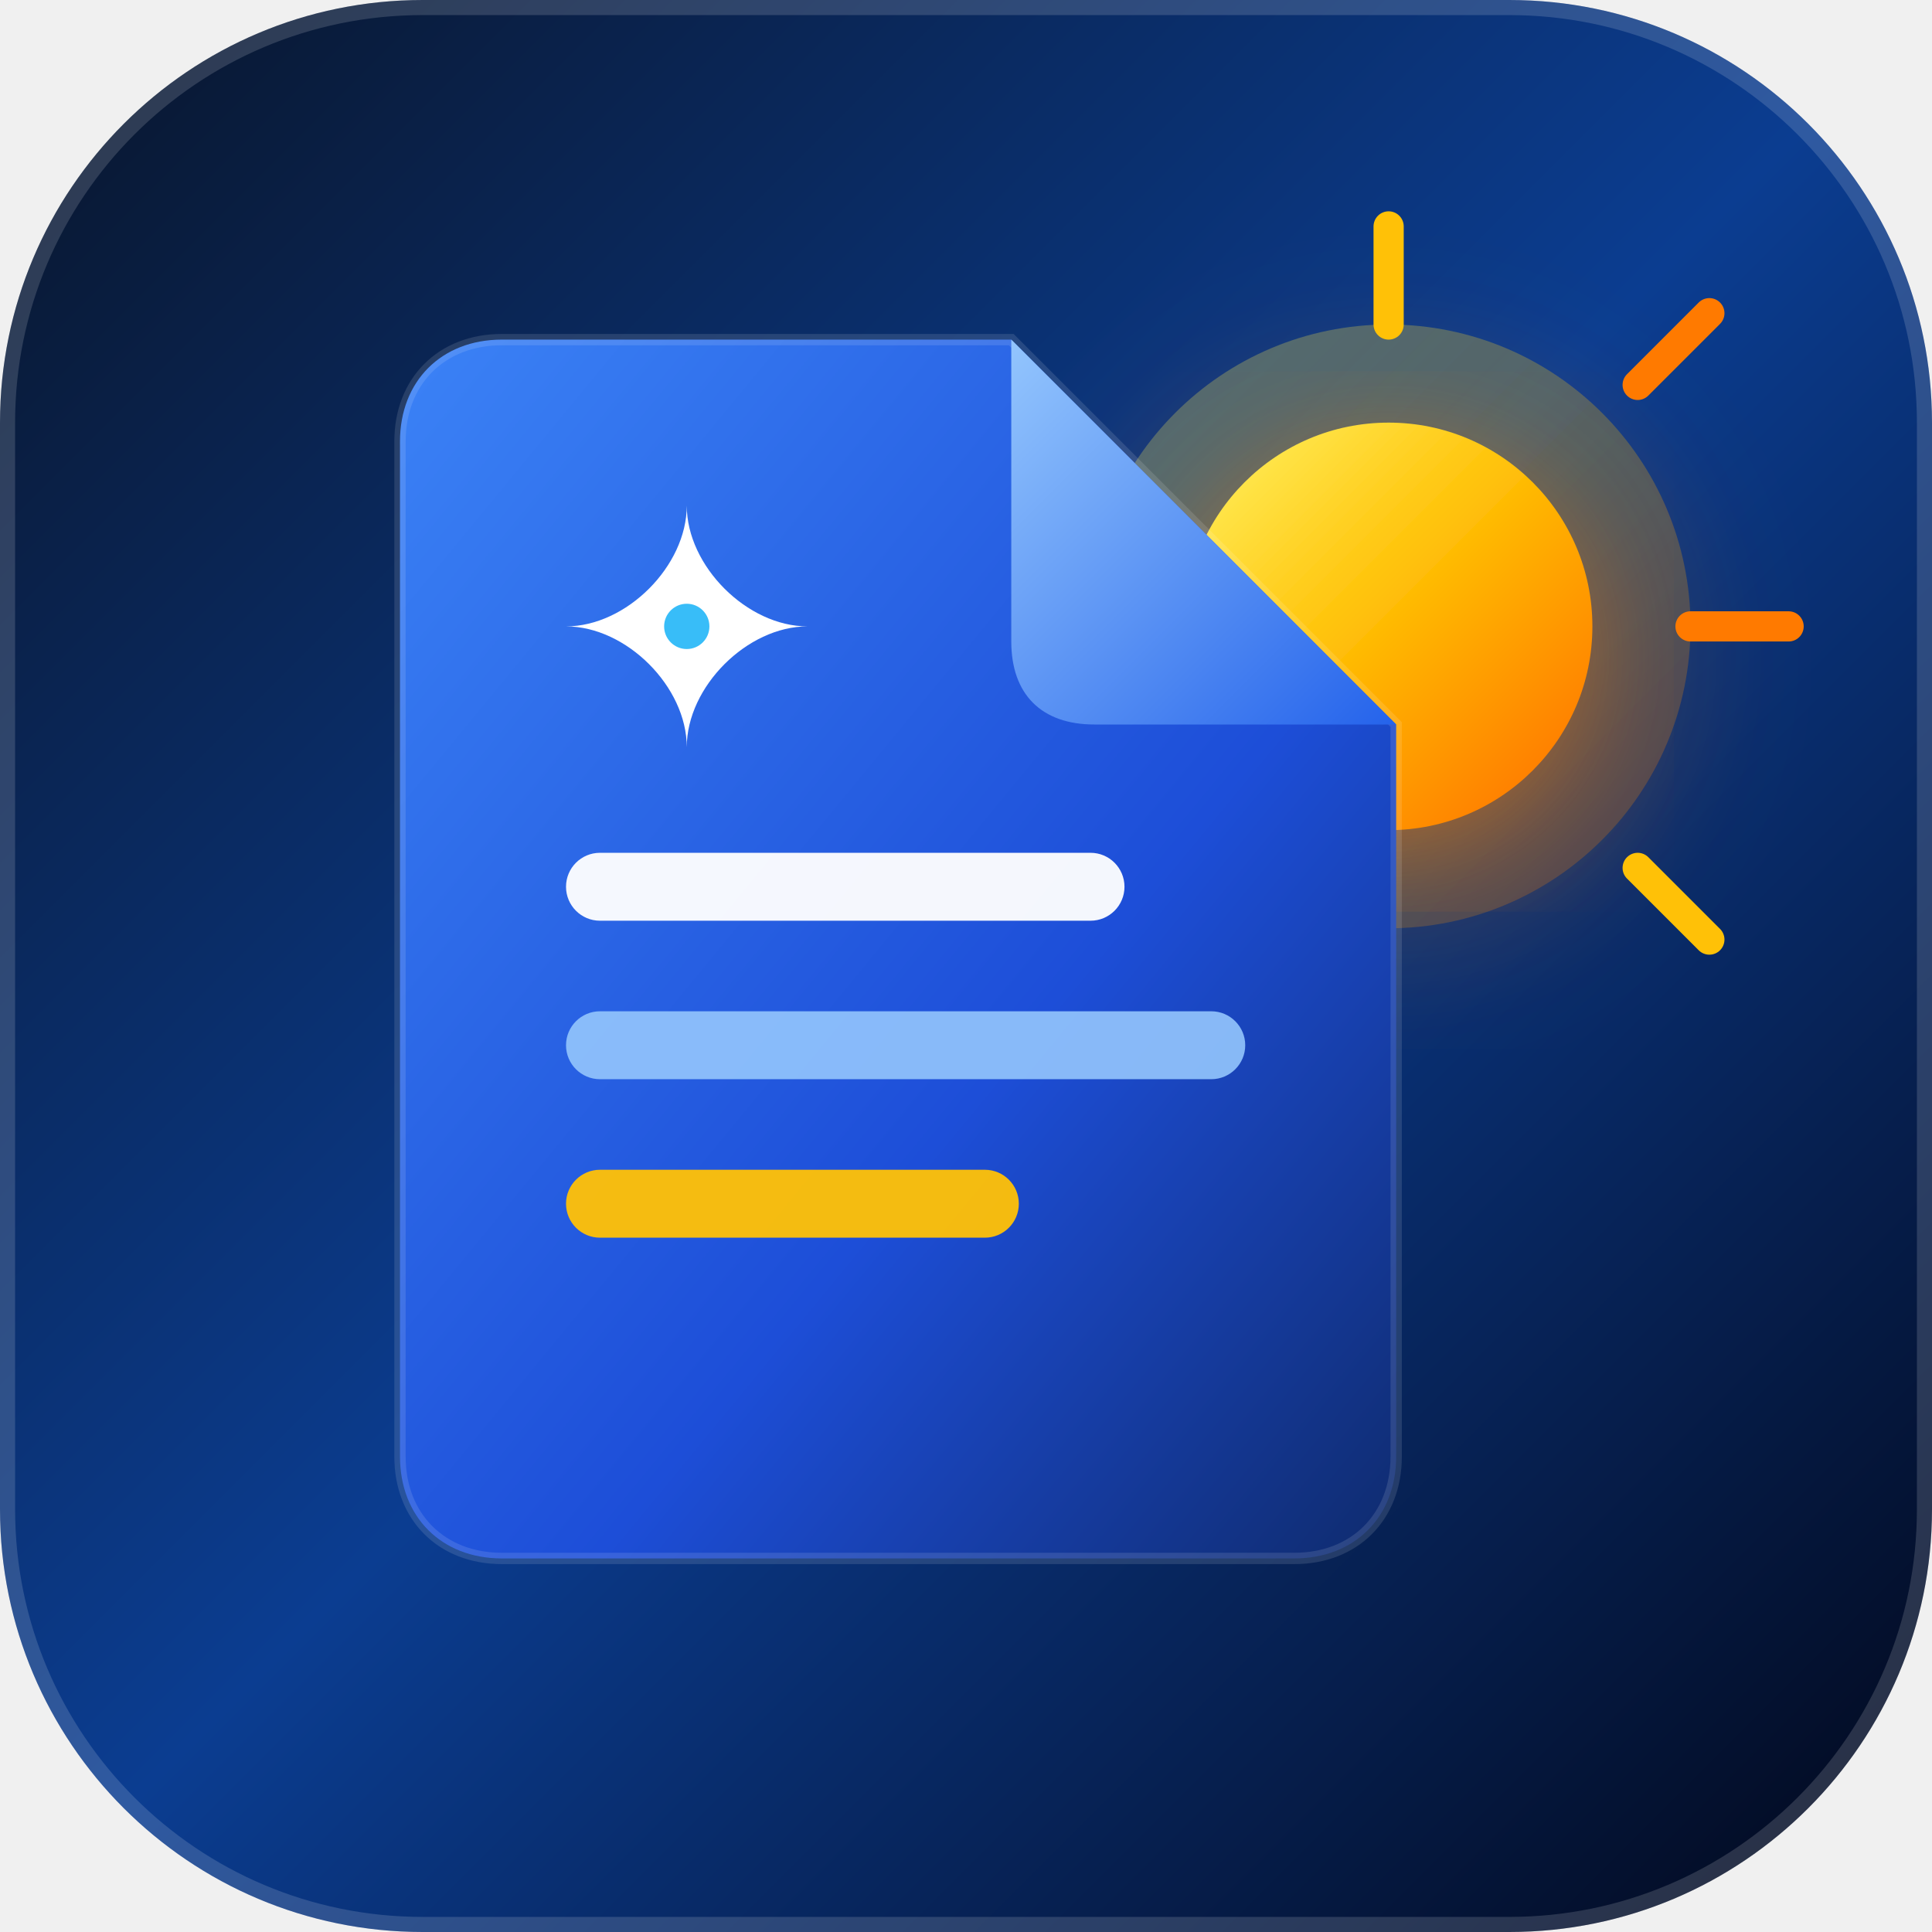
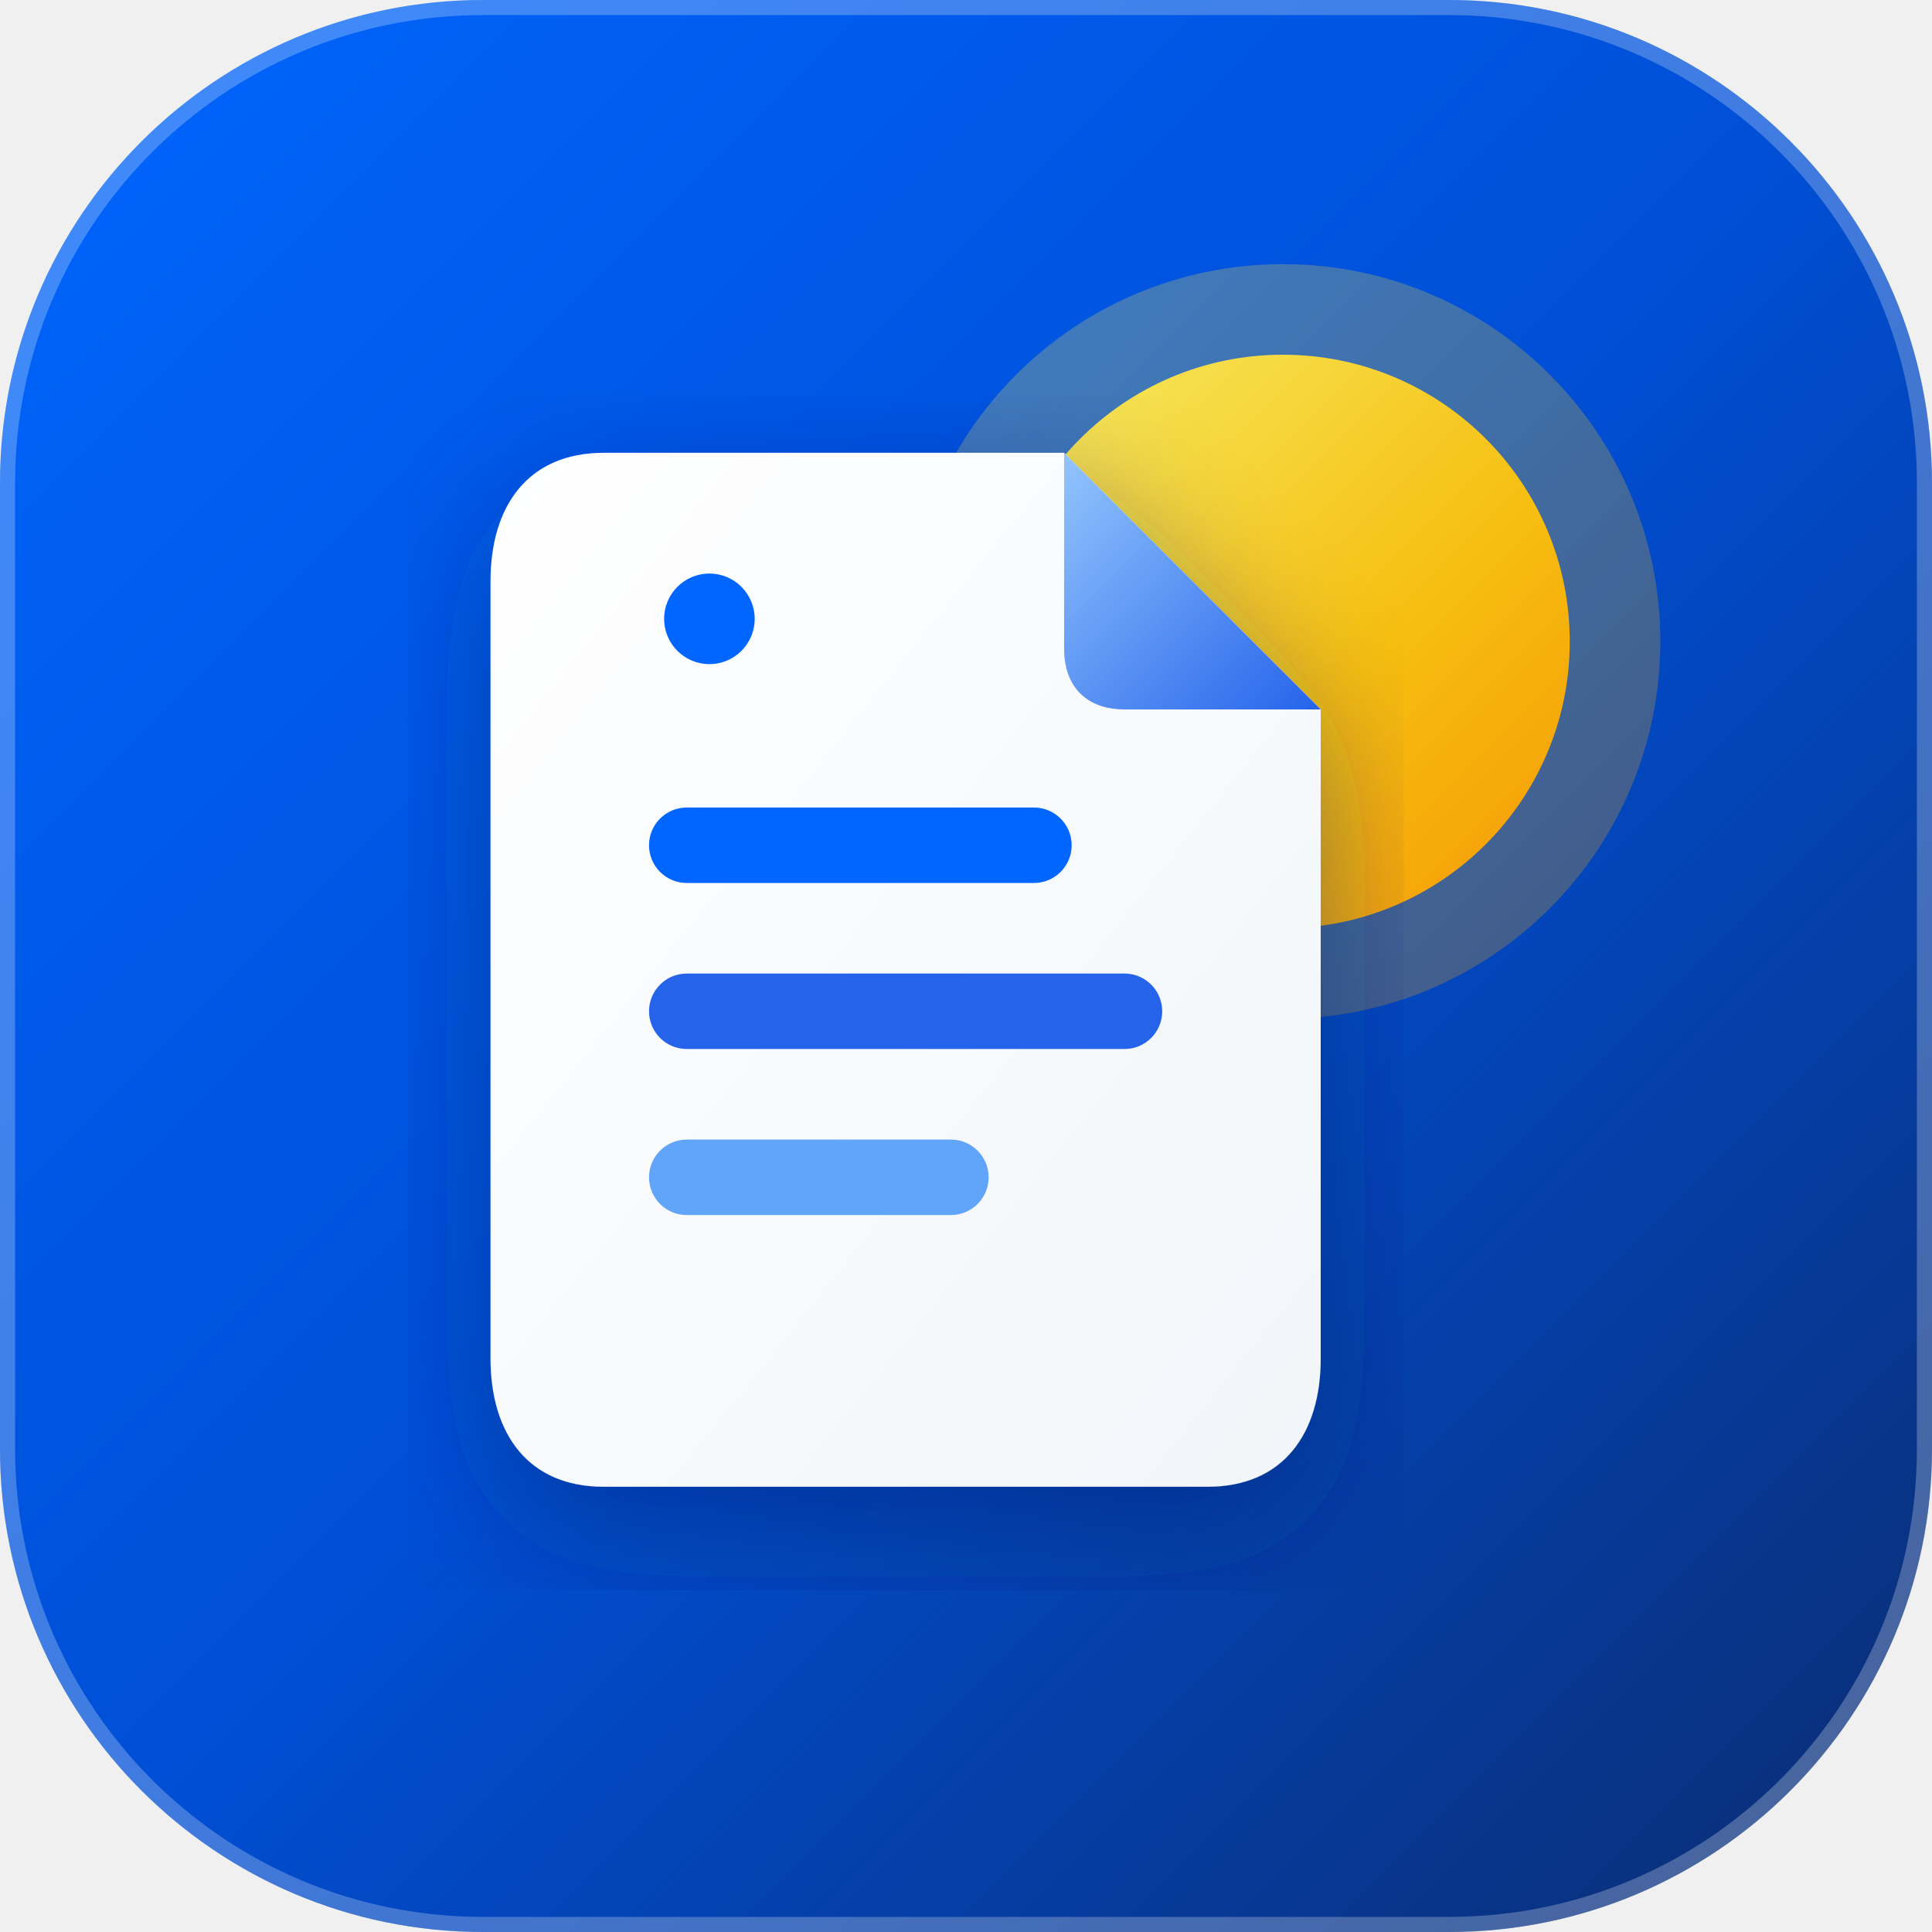
<svg xmlns="http://www.w3.org/2000/svg" viewBox="0 0 512 512" width="512" height="512">
  <defs>
-     <linearGradient id="bgGrad512" x1="0%" y1="0%" x2="100%" y2="100%">
-       <stop offset="0%" stop-color="#091428" />
-       <stop offset="50%" stop-color="#0b3d91" />
-       <stop offset="100%" stop-color="#020617" />
+     <linearGradient id="bg512" x1="0%" y1="0%" x2="100%" y2="100%">
+       <stop offset="0%" stop-color="#0066FF" />
+       <stop offset="50%" stop-color="#004FD6" />
+       <stop offset="100%" stop-color="#0B2B6E" />
    </linearGradient>
-     <linearGradient id="sunGrad512" x1="0%" y1="0%" x2="100%" y2="100%">
-       <stop offset="0%" stop-color="#fff566" />
-       <stop offset="45%" stop-color="#ffc107" />
-       <stop offset="90%" stop-color="#ff7a00" />
-       <stop offset="100%" stop-color="#e65100" />
+     <linearGradient id="sun512" x1="0%" y1="0%" x2="100%" y2="100%">
+       <stop offset="0%" stop-color="#FFF566" />
+       <stop offset="60%" stop-color="#FFC107" />
+       <stop offset="100%" stop-color="#FF9800" />
    </linearGradient>
-     <linearGradient id="pdfGrad512" x1="0%" y1="0%" x2="100%" y2="100%">
-       <stop offset="0%" stop-color="#3b82f6" />
-       <stop offset="60%" stop-color="#1d4ed8" />
-       <stop offset="100%" stop-color="#0f2b6e" />
+     <linearGradient id="doc512" x1="0%" y1="0%" x2="100%" y2="100%">
+       <stop offset="0%" stop-color="#FFFFFF" />
+       <stop offset="100%" stop-color="#F1F5F9" />
    </linearGradient>
-     <linearGradient id="foldGrad512" x1="0%" y1="0%" x2="100%" y2="100%">
-       <stop offset="0%" stop-color="#93c5fd" />
-       <stop offset="100%" stop-color="#2563eb" />
+     <linearGradient id="fold512" x1="0%" y1="0%" x2="100%" y2="100%">
+       <stop offset="0%" stop-color="#93C5FD" />
+       <stop offset="100%" stop-color="#2563EB" />
    </linearGradient>
-     <filter id="glow512" x="-20%" y="-20%" width="140%" height="140%">
-       <feDropShadow dx="0" dy="8" stdDeviation="16" flood-color="#ff7a00" flood-opacity="0.5" />
+     <filter id="shadow512" x="-10%" y="-10%" width="120%" height="120%">
+       <feDropShadow dx="0" dy="12" stdDeviation="18" flood-color="#002970" flood-opacity="0.45" />
    </filter>
  </defs>
-   <rect width="512" height="512" rx="112" fill="url(#bgGrad512)" />
-   <rect width="508" height="508" x="2" y="2" rx="110" fill="none" stroke="rgba(255,255,255,0.15)" stroke-width="4" />
-   <g transform="translate(48, 36)">
-     <circle cx="320" cy="130" r="80" fill="url(#sunGrad512)" opacity="0.3" filter="url(#glow512)" />
-     <circle cx="320" cy="130" r="54" fill="url(#sunGrad512)" filter="url(#glow512)" />
-     <line x1="320" y1="50" x2="320" y2="24" stroke="#ffc107" stroke-width="8" stroke-linecap="round" />
-     <line x1="386" y1="66" x2="405" y2="47" stroke="#ff7a00" stroke-width="8" stroke-linecap="round" />
-     <line x1="400" y1="130" x2="426" y2="130" stroke="#ff7a00" stroke-width="8" stroke-linecap="round" />
-     <line x1="386" y1="194" x2="405" y2="213" stroke="#ffc107" stroke-width="8" stroke-linecap="round" />
-     <path d="M 85 54 C 69 54, 58 65, 58 81 L 58 350 C 58 366, 69 377, 85 377 L 295 377 C 311 377, 322 366, 322 350 L 322 156 L 220 54 Z" fill="url(#pdfGrad512)" stroke="rgba(255,255,255,0.12)" stroke-width="3" />
-     <path d="M 220 54 L 322 156 L 242 156 C 228 156, 220 148, 220 134 Z" fill="url(#foldGrad512)" />
-     <rect x="102" y="190" width="148" height="18" rx="9" fill="#ffffff" opacity="0.95" />
-     <rect x="102" y="232" width="180" height="18" rx="9" fill="#93c5fd" opacity="0.9" />
-     <rect x="102" y="274" width="120" height="18" rx="9" fill="#ffc107" opacity="0.95" />
-     <path d="M 134 98 C 134 114, 150 130, 166 130 C 150 130, 134 146, 134 162 C 134 146, 118 130, 102 130 C 118 130, 134 114, 134 98 Z" fill="#ffffff" />
-     <circle cx="134" cy="130" r="6" fill="#38bdf8" />
+   <rect width="512" height="512" rx="128" fill="url(#bg512)" />
+   <rect width="508" height="508" x="2" y="2" rx="126" fill="none" stroke="rgba(255, 255, 255, 0.25)" stroke-width="4" />
+   <circle cx="340" cy="170" r="76" fill="url(#sun512)" opacity="0.95" />
+   <circle cx="340" cy="170" r="100" fill="url(#sun512)" opacity="0.25" />
+   <g filter="url(#shadow512)">
+     <path d="M 160 120 C 140 120, 130 134, 130 154 L 130 360 C 130 380, 140 394, 160 394 L 320 394 C 340 394, 350 380, 350 360 L 350 188 L 282 120 Z" fill="url(#doc512)" />
+     <path d="M 282 120 L 350 188 L 298 188 C 288 188, 282 182, 282 172 Z" fill="url(#fold512)" />
+     <rect x="172" y="214" width="112" height="20" rx="10" fill="#0066FF" />
+     <rect x="172" y="258" width="136" height="20" rx="10" fill="#2563EB" />
+     <rect x="172" y="302" width="90" height="20" rx="10" fill="#60A5FA" />
+     <circle cx="188" cy="164" r="12" fill="#0066FF" />
  </g>
</svg>
